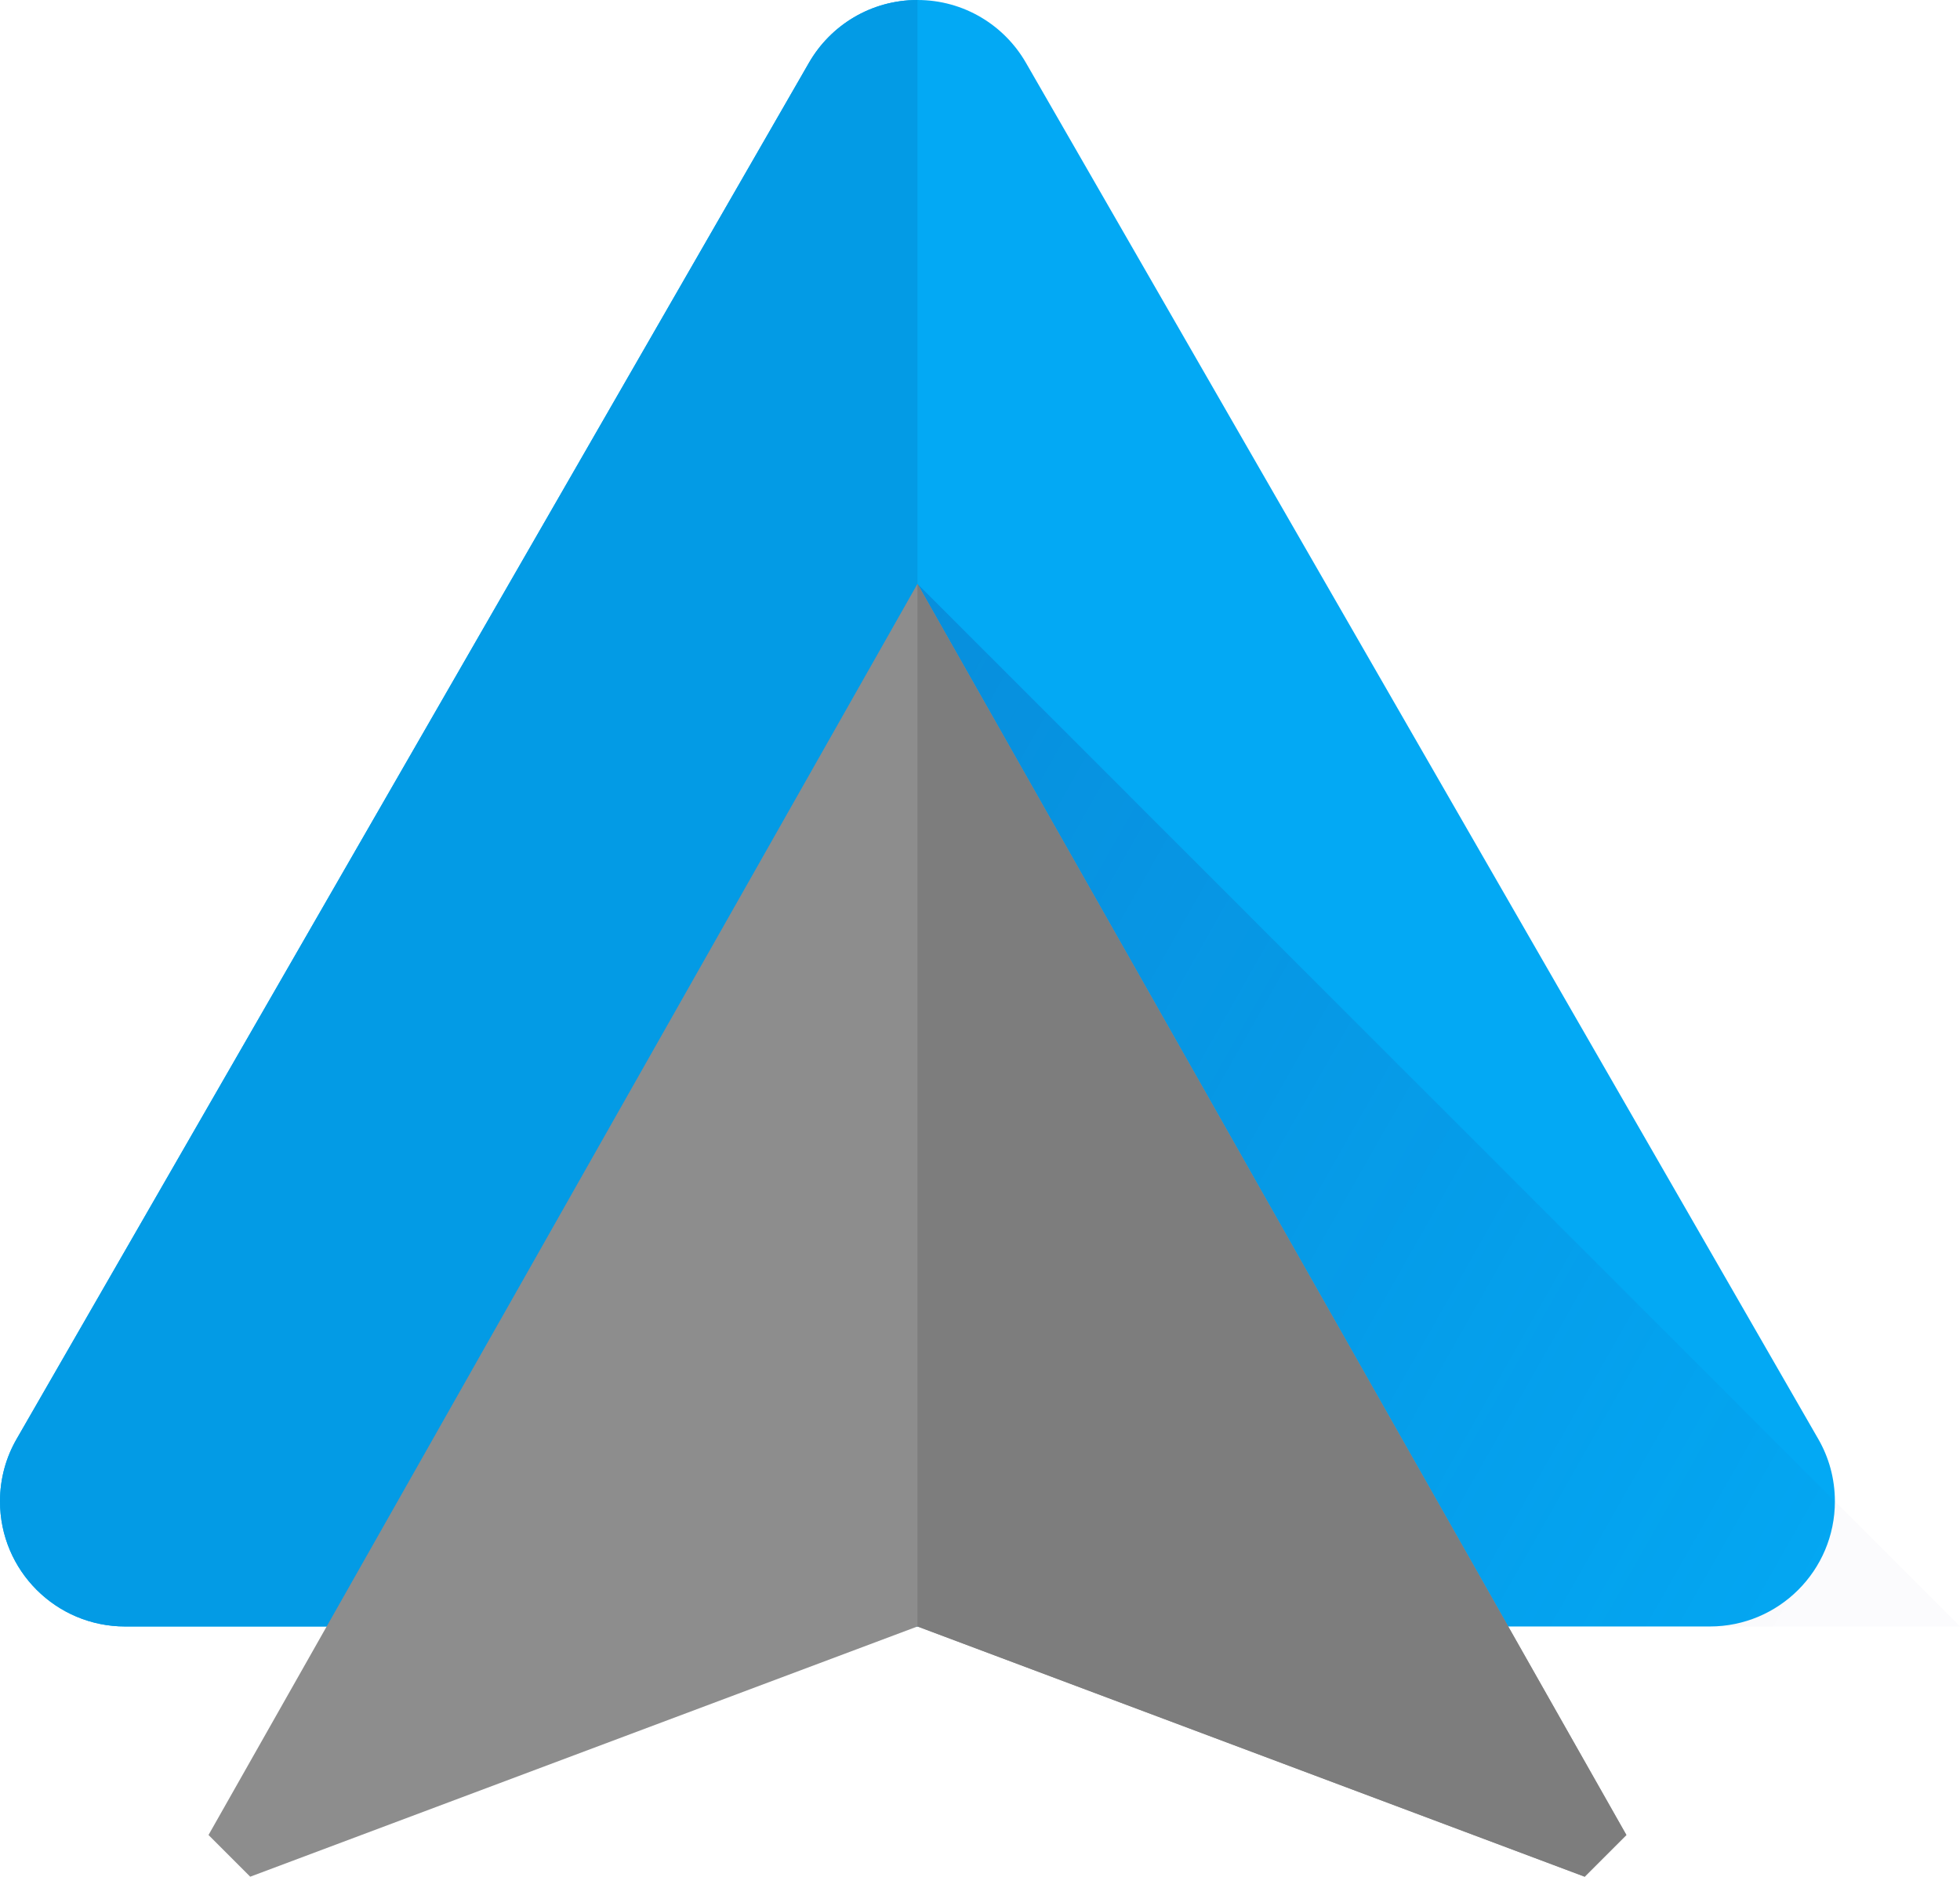
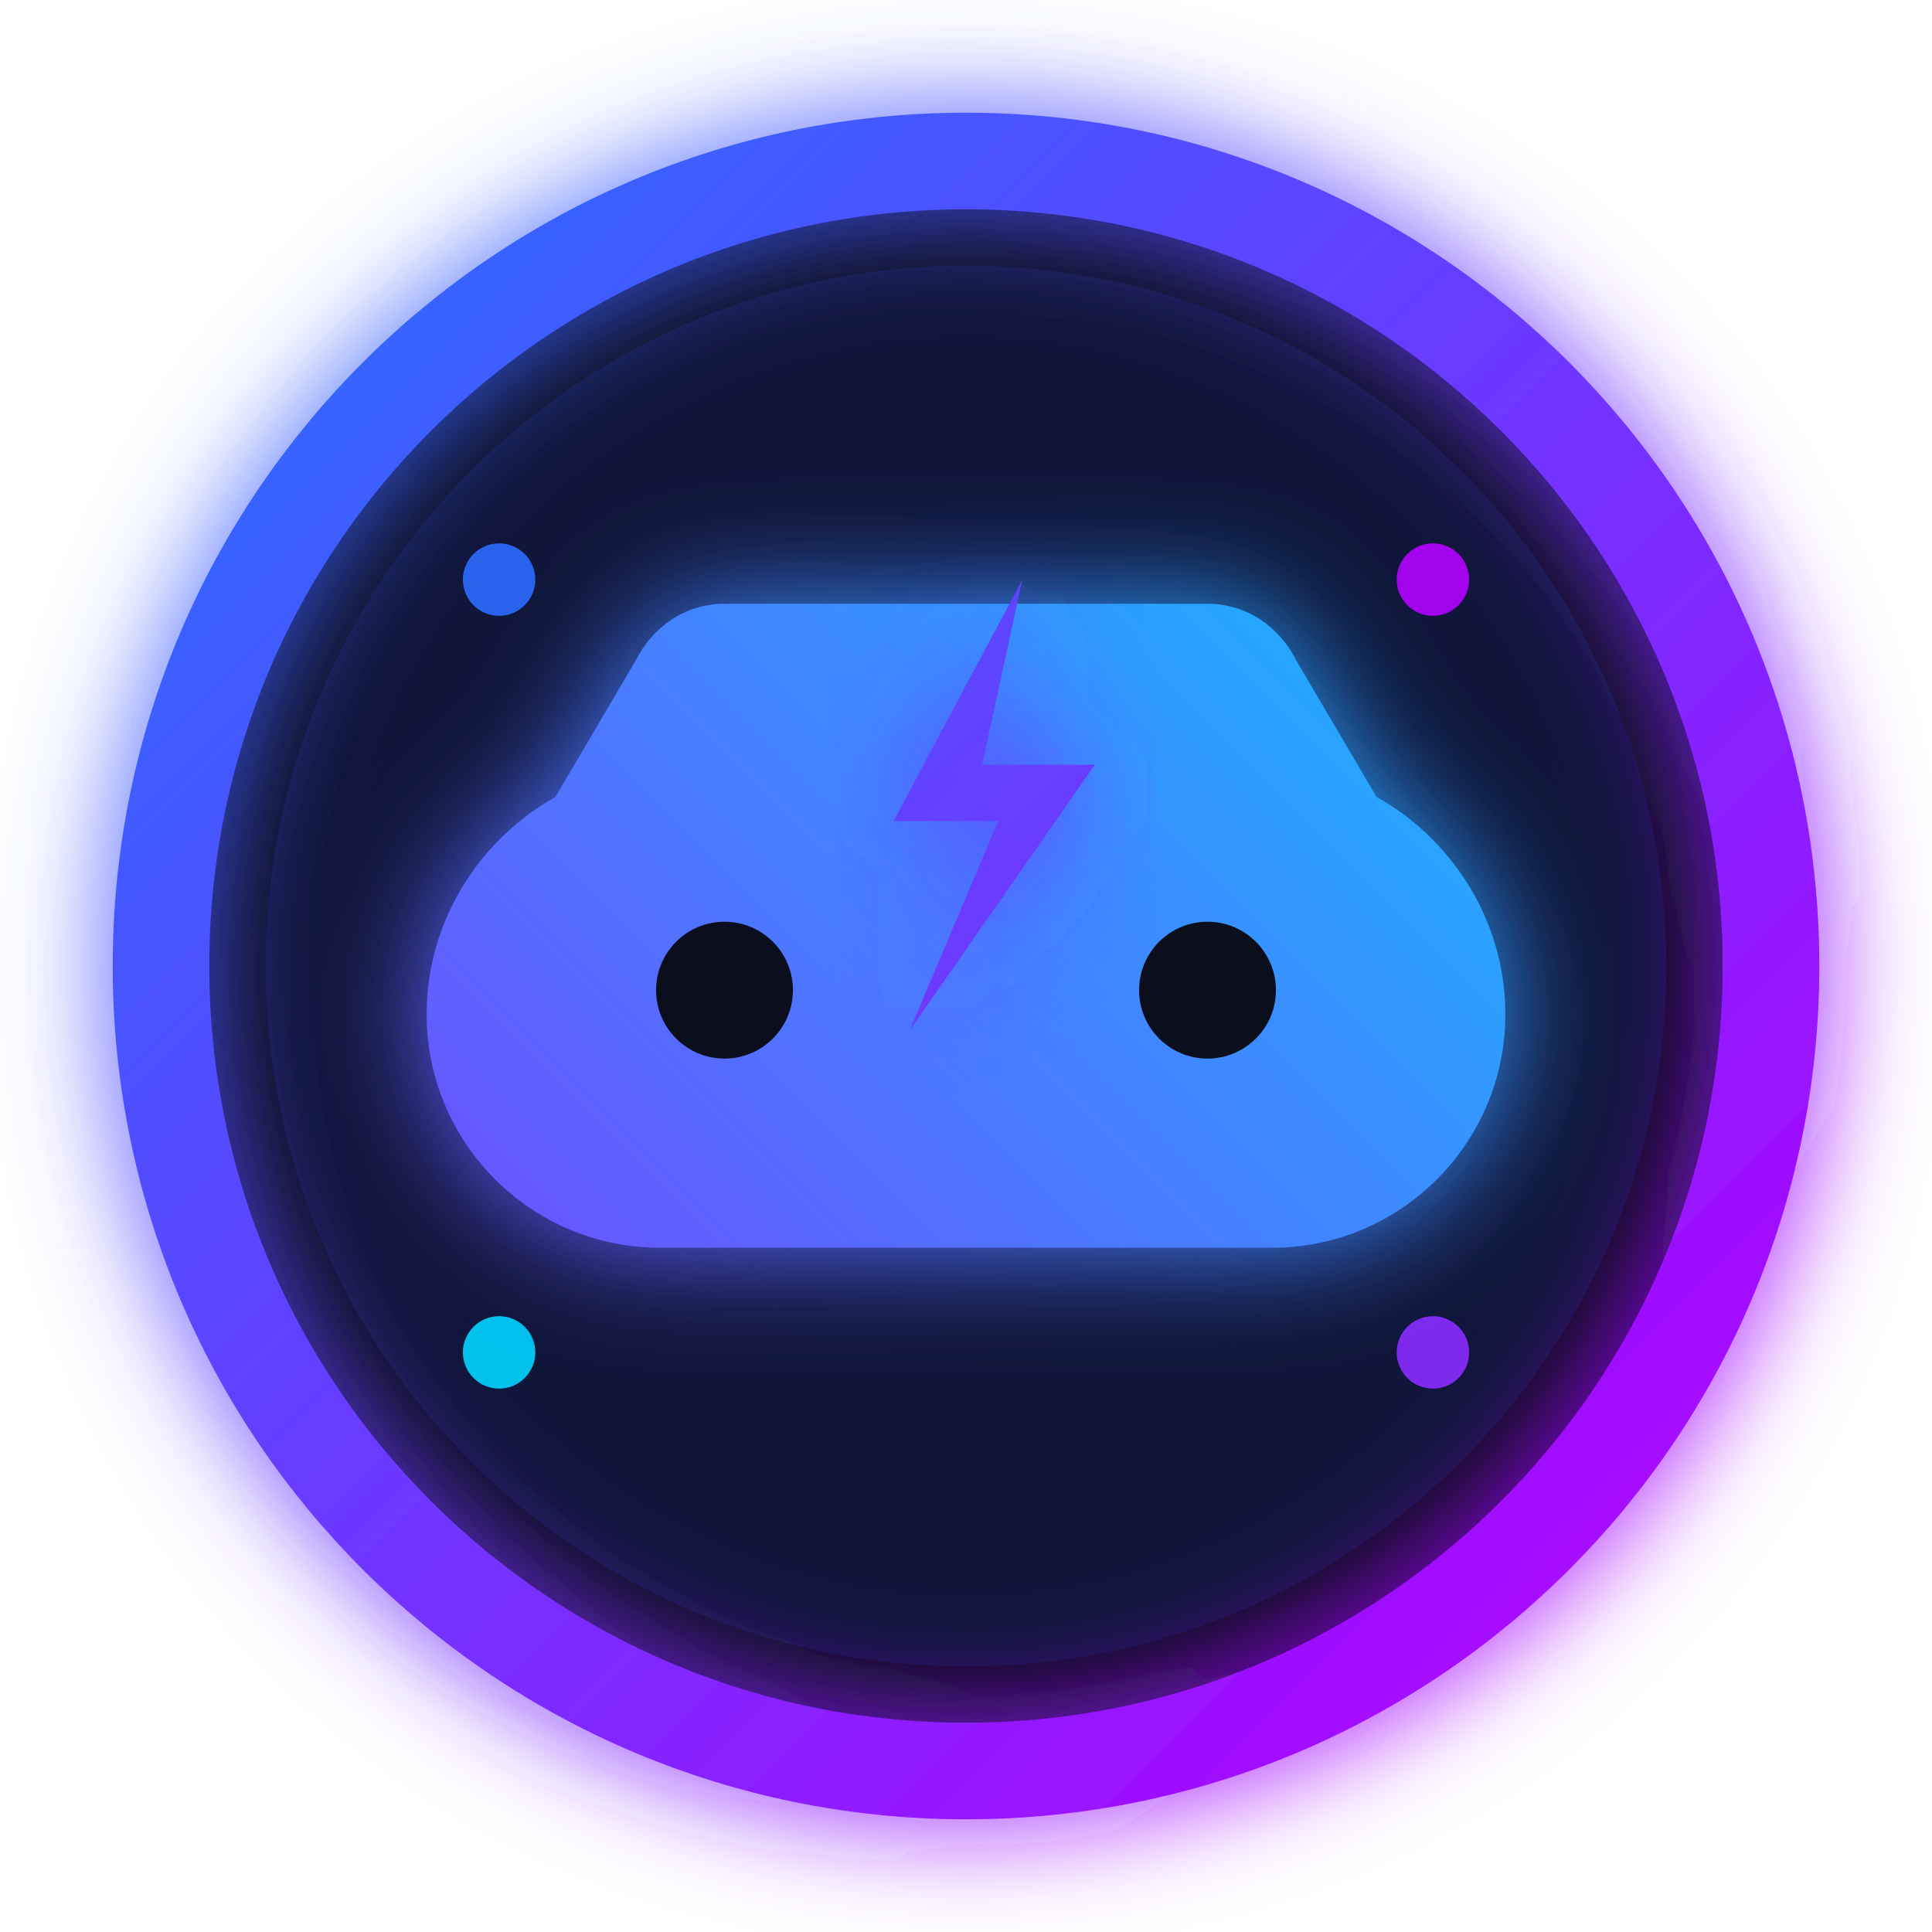
- <svg xmlns="http://www.w3.org/2000/svg" viewBox=".333 .667 501.334 480">
-   <linearGradient id="a" x1="-21.471%" x2="84.198%" y1="37.806%" y2="97.817%">
-     <stop offset="0" stop-color="#1a237e" stop-opacity=".2" />
-     <stop offset="1" stop-color="#1a237e" stop-opacity=".02" />
-   </linearGradient>
-   <g fill="none" fill-rule="evenodd">
-     <path d="m32.333 416.667c-17.68 0-32-14.32-32-32 0-5.814 1.547-11.28 4.267-15.974l202.667-352c5.52-9.573 15.866-16.026 27.733-16.026s22.213 6.453 27.733 16.026l202.667 352c2.72 4.694 4.267 10.16 4.267 15.974 0 17.68-14.32 32-32 32z" fill="#03a9f4" />
-     <path d="m235 150v266.667h266.667z" fill="url(#a)" />
-     <path d="m207.267 16.693-202.667 352c-2.72 4.694-4.267 10.16-4.267 15.974 0 17.68 14.32 32 32 32h202.667v-416c-11.867 0-22.213 6.453-27.733 16.026z" fill="#039be5" />
-     <path d="m235 150 181.333 320-10.666 10.667-170.667-64-170.667 64-10.666-10.667z" fill="#8d8d8d" />
-     <path d="m235 150 181.333 320-10.666 10.667-170.667-64" fill="#7d7d7d" />
-   </g>
+ <svg xmlns="http://www.w3.org/2000/svg" width="24" height="24" viewBox="0 0 24 24">
+   <defs>
+     <linearGradient id="pb" x1="3" y1="3" x2="21" y2="21" gradientUnits="userSpaceOnUse">
+       <stop offset="0" stop-color="#2B6CFF" />
+       <stop offset="1" stop-color="#B200FF" />
+     </linearGradient>
+     <linearGradient id="pb2" x1="21" y1="3" x2="3" y2="21" gradientUnits="userSpaceOnUse">
+       <stop offset="0" stop-color="#00D5FF" />
+       <stop offset="1" stop-color="#8A2BFF" />
+     </linearGradient>
+     <filter id="softGlow" x="-30%" y="-30%" width="160%" height="160%">
+       <feGaussianBlur stdDeviation="0.7" result="b" />
+       <feMerge>
+         <feMergeNode in="b" />
+         <feMergeNode in="SourceGraphic" />
+       </feMerge>
+     </filter>
+   </defs>
+   <circle cx="12" cy="12" r="10" fill="#0B0E1C" />
+   <circle cx="12" cy="12" r="8.7" fill="#10163A" />
+   <circle cx="12" cy="12" r="10" fill="none" stroke="url(#pb)" stroke-width="1.2" filter="url(#softGlow)" />
+   <circle cx="6.2" cy="7.2" r="0.45" fill="#2B6CFF" opacity="0.9" />
+   <circle cx="17.8" cy="7.2" r="0.45" fill="#B200FF" opacity="0.9" />
+   <circle cx="6.2" cy="16.8" r="0.45" fill="#00D5FF" opacity="0.9" />
+   <circle cx="17.8" cy="16.8" r="0.45" fill="#8A2BFF" opacity="0.9" />
+   <path d="M8.2 15.5c-1.6 0-2.9-1.3-2.9-2.9 0-1.2.7-2.2 1.6-2.7l1-1.7c.2-.4.6-.7 1.1-.7h6c.5 0 .9.3 1.1.7l1 1.7c.9.5 1.6 1.5 1.6 2.7 0 1.6-1.3 2.9-2.9 2.9H8.2z" fill="url(#pb2)" filter="url(#softGlow)" />
+   <path d="M12.7 7.2l-1.6 3h1.3l-1.1 2.6 2.3-3.3h-1.4z" fill="url(#pb)" opacity="0.95" filter="url(#softGlow)" />
+   <circle cx="9.0" cy="12.3" r="0.85" fill="#0B0E1C" />
+   <circle cx="15.0" cy="12.3" r="0.85" fill="#0B0E1C" />
</svg>
